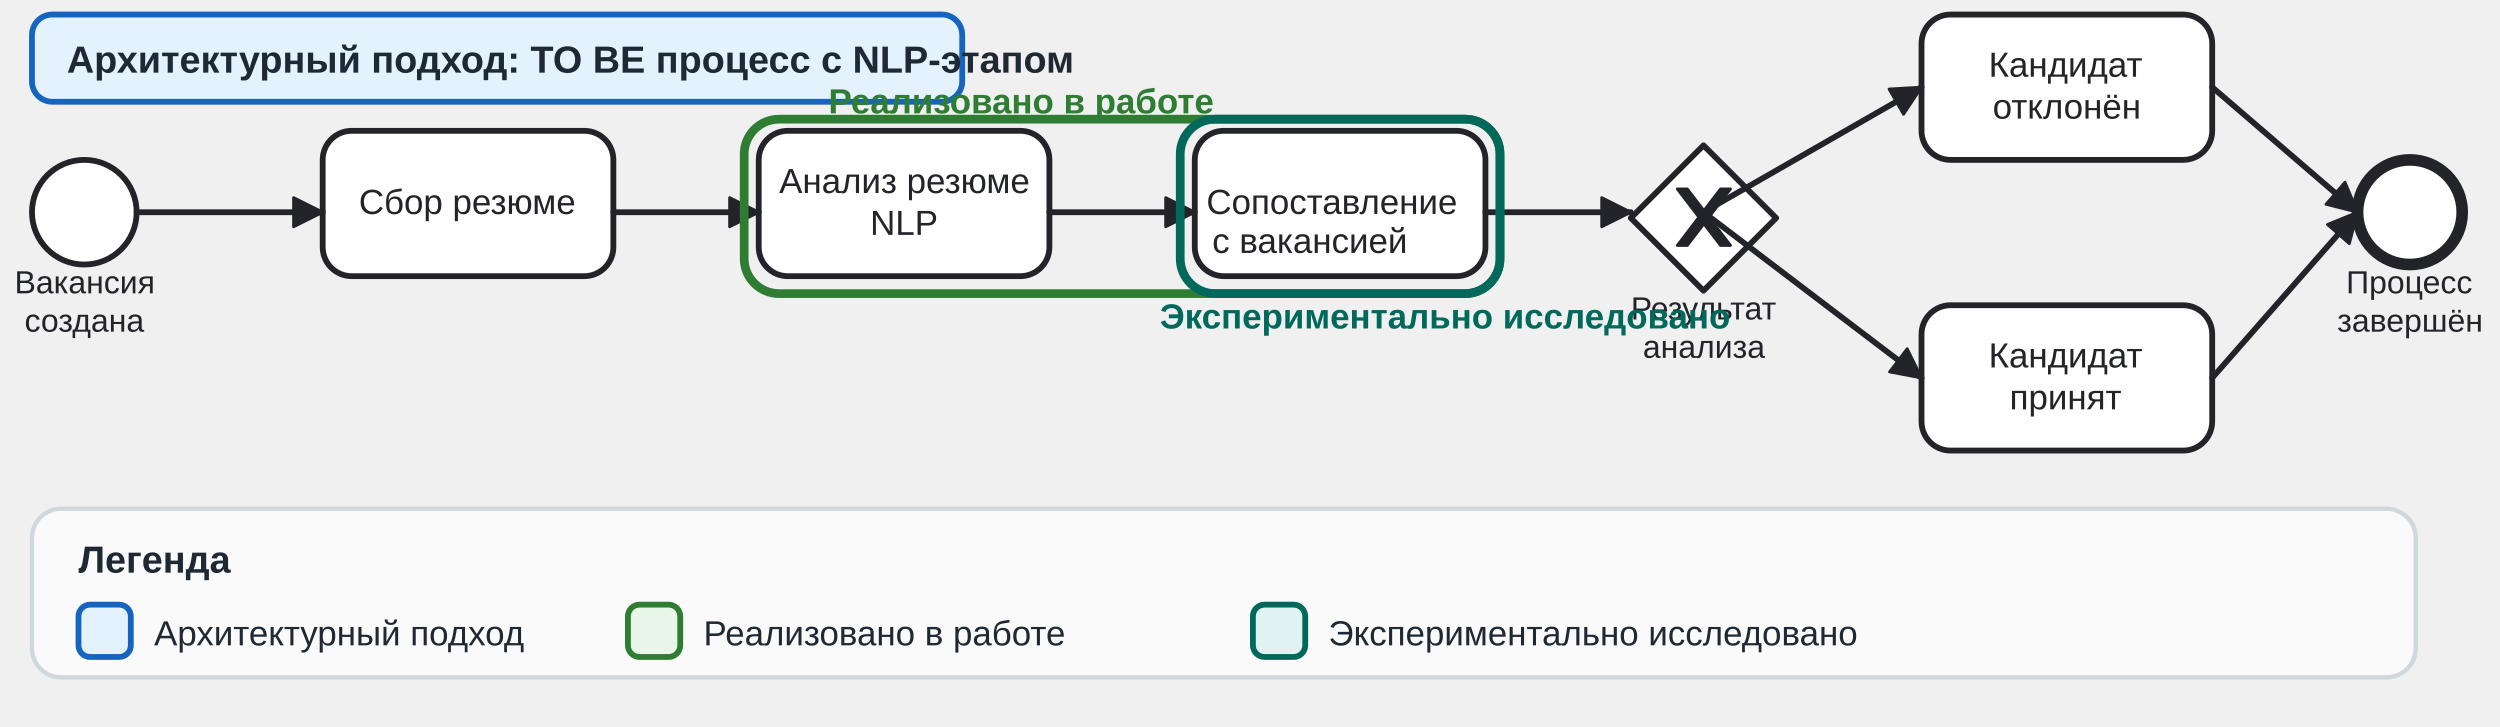
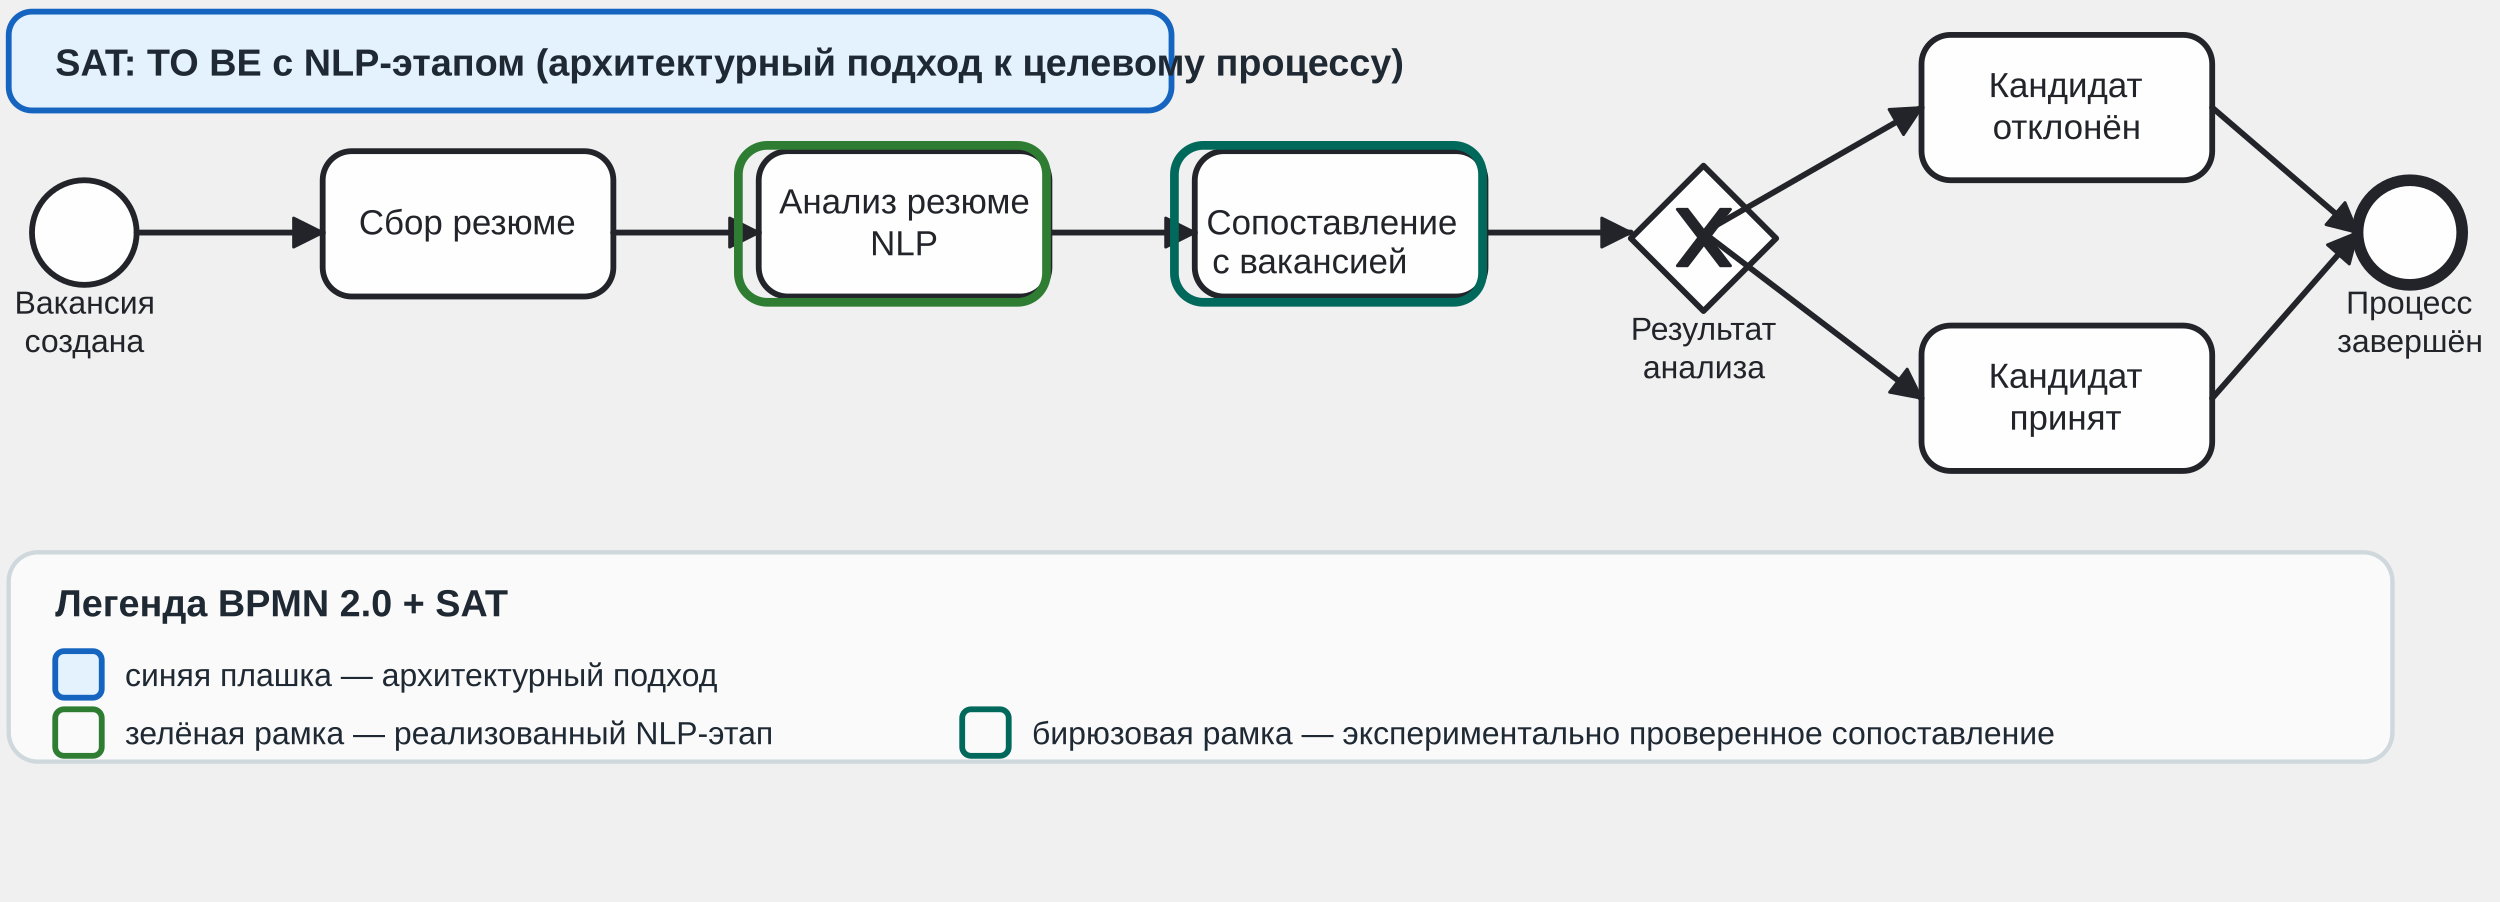
- <svg xmlns="http://www.w3.org/2000/svg" width="860" height="250" viewBox="89 45 860 250" version="1.1">
+ <svg xmlns="http://www.w3.org/2000/svg" width="860" height="310" viewBox="89 38 860 310" version="1.1">
  <defs>
    <pattern id="djs-grid-pattern-249326" width="10" height="10" patternUnits="userSpaceOnUse">
      <circle cx="0.5" cy="0.5" r="0.5" style="fill: rgb(204, 204, 204);" />
    </pattern>
  </defs>
  <g class="djs-group">
    <g class="djs-element djs-shape" data-element-id="StartEvent_1" style="display: block;" transform="matrix(1 0 0 1 100 100)">
      <g class="djs-visual">
        <circle cx="18" cy="18" r="18" style="stroke-linecap: round; stroke-linejoin: round; stroke: rgb(34, 36, 42); stroke-width: 2px; fill: white; fill-opacity: 0.95;" />
      </g>
      <rect class="djs-hit djs-hit-all" x="0" y="0" width="36" height="36" style="fill: none; stroke-opacity: 0; stroke: white; stroke-width: 15px;" />
      <circle cx="18" cy="18" r="23" class="djs-outline" style="fill: none;" />
    </g>
  </g>
  <g class="djs-group">
    <g class="djs-element djs-shape" data-element-id="StartEvent_1_label" style="display: block;" transform="matrix(1 0 0 1 94 136)">
      <g class="djs-visual">
        <text lineHeight="1.2" class="djs-label" style="font-family: Arial, sans-serif; font-size: 11px; font-weight: normal; fill: rgb(34, 36, 42);">
          <tspan x="0" y="9.9">Вакансия </tspan>
          <tspan x="3.441" y="23.1">создана</tspan>
        </text>
      </g>
      <rect class="djs-hit djs-hit-all" x="0" y="0" width="49" height="27" style="fill: none; stroke-opacity: 0; stroke: white; stroke-width: 15px;" />
      <rect x="-5" y="-5" rx="4" width="59" height="37" class="djs-outline" style="fill: none;" />
    </g>
  </g>
  <g class="djs-group">
    <g class="djs-element djs-shape" data-element-id="Task_1" style="display: block;" transform="matrix(1 0 0 1 200 90)">
      <g class="djs-visual">
        <rect x="0" y="0" width="100" height="50" rx="10" ry="10" style="stroke-linecap: round; stroke-linejoin: round; stroke: rgb(34, 36, 42); stroke-width: 2px; fill: white; fill-opacity: 0.95;" />
        <text lineHeight="1.2" class="djs-label" style="font-family: Arial, sans-serif; font-size: 12px; font-weight: normal; fill: rgb(34, 36, 42);">
          <tspan x="12.439" y="28.6">Сбор резюме</tspan>
        </text>
      </g>
      <rect class="djs-hit djs-hit-all" x="0" y="0" width="100" height="50" style="fill: none; stroke-opacity: 0; stroke: white; stroke-width: 15px;" />
      <rect x="-5" y="-5" rx="14" width="110" height="60" class="djs-outline" style="fill: none;" />
    </g>
  </g>
  <g class="djs-group">
    <g class="djs-element djs-shape" data-element-id="Task_2" style="display: block;" transform="matrix(1 0 0 1 350 90)">
      <g class="djs-visual">
        <rect x="0" y="0" width="100" height="50" rx="10" ry="10" style="stroke-linecap: round; stroke-linejoin: round; stroke: rgb(34, 36, 42); stroke-width: 2px; fill: white; fill-opacity: 0.95;" />
        <text lineHeight="1.2" class="djs-label" style="font-family: Arial, sans-serif; font-size: 12px; font-weight: normal; fill: rgb(34, 36, 42);">
          <tspan x="7.027" y="21.4">Анализ резюме</tspan>
          <tspan x="38.325" y="35.8">NLP</tspan>
        </text>
      </g>
      <rect class="djs-hit djs-hit-all" x="0" y="0" width="100" height="50" style="fill: none; stroke-opacity: 0; stroke: white; stroke-width: 15px;" />
      <rect x="-5" y="-5" rx="14" width="110" height="60" class="djs-outline" style="fill: none;" />
    </g>
  </g>
  <g class="djs-group">
    <g class="djs-element djs-shape" data-element-id="Task_3" style="display: block;" transform="matrix(1 0 0 1 500 90)">
      <g class="djs-visual">
        <rect x="0" y="0" width="100" height="50" rx="10" ry="10" style="stroke-linecap: round; stroke-linejoin: round; stroke: rgb(34, 36, 42); stroke-width: 2px; fill: white; fill-opacity: 0.95;" />
        <text lineHeight="1.2" class="djs-label" style="font-family: Arial, sans-serif; font-size: 12px; font-weight: normal; fill: rgb(34, 36, 42);">
          <tspan x="4" y="28.6">Сопоставление</tspan>
          <tspan x="6" y="42">с вакансией</tspan>
        </text>
      </g>
      <rect class="djs-hit djs-hit-all" x="0" y="0" width="100" height="50" style="fill: none; stroke-opacity: 0; stroke: white; stroke-width: 15px;" />
      <rect x="-5" y="-5" rx="14" width="110" height="60" class="djs-outline" style="fill: none;" />
    </g>
  </g>
  <g class="djs-group">
    <g class="djs-element djs-shape" data-element-id="Gateway_1" style="display: block;" transform="matrix(1 0 0 1 650 95)">
      <g class="djs-visual">
        <polygon points="25,0 50,25 25,50 0,25" style="stroke-linecap: round; stroke-linejoin: round; stroke: rgb(34, 36, 42); stroke-width: 2px; fill: white; fill-opacity: 0.95;" />
        <path d="m 16,15 7.429,9.714 -7.429,9.714 3.429,0 5.714,-7.464 5.714,7.464 3.429,0 -7.429,-9.714 7.429,-9.714 -3.429,0 -5.714,7.464 -5.714,-7.464 -3.429,0 z" style="fill: rgb(34, 36, 42); stroke-linecap: round; stroke-linejoin: round; stroke: rgb(34, 36, 42); stroke-width: 1px;" />
      </g>
      <rect class="djs-hit djs-hit-all" x="0" y="0" width="50" height="50" style="fill: none; stroke-opacity: 0; stroke: white; stroke-width: 15px;" />
      <rect x="2" y="2" rx="4" width="46" height="46" class="djs-outline" style="transform-box: fill-box; transform: rotate(45deg); transform-origin: center center; fill: none;" />
    </g>
  </g>
  <g class="djs-group">
    <g class="djs-element djs-shape" data-element-id="Gateway_1_label" style="display: block;" transform="matrix(1 0 0 1 650 145)">
      <g class="djs-visual">
        <text lineHeight="1.2" class="djs-label" style="font-family: Arial, sans-serif; font-size: 11px; font-weight: normal; fill: rgb(34, 36, 42);">
          <tspan x="0" y="9.9">Результат </tspan>
          <tspan x="4.136" y="23.1">анализа</tspan>
        </text>
      </g>
      <rect class="djs-hit djs-hit-all" x="0" y="0" width="51" height="27" style="fill: none; stroke-opacity: 0; stroke: white; stroke-width: 15px;" />
      <rect x="-5" y="-5" rx="4" width="61" height="37" class="djs-outline" style="fill: none;" />
    </g>
  </g>
  <g class="djs-group">
    <g class="djs-element djs-shape" data-element-id="Task_4" style="display: block;" transform="matrix(1 0 0 1 750 50)">
      <g class="djs-visual">
        <rect x="0" y="0" width="100" height="50" rx="10" ry="10" style="stroke-linecap: round; stroke-linejoin: round; stroke: rgb(34, 36, 42); stroke-width: 2px; fill: white; fill-opacity: 0.95;" />
        <text lineHeight="1.2" class="djs-label" style="font-family: Arial, sans-serif; font-size: 12px; font-weight: normal; fill: rgb(34, 36, 42);">
          <tspan x="23.096" y="21.4">Кандидат </tspan>
          <tspan x="24.481" y="35.8">отклонён</tspan>
        </text>
      </g>
      <rect class="djs-hit djs-hit-all" x="0" y="0" width="100" height="50" style="fill: none; stroke-opacity: 0; stroke: white; stroke-width: 15px;" />
      <rect x="-5" y="-5" rx="14" width="110" height="60" class="djs-outline" style="fill: none;" />
    </g>
  </g>
  <g class="djs-group">
    <g class="djs-element djs-shape" data-element-id="Task_5" style="display: block;" transform="matrix(1 0 0 1 750 150)">
      <g class="djs-visual">
        <rect x="0" y="0" width="100" height="50" rx="10" ry="10" style="stroke-linecap: round; stroke-linejoin: round; stroke: rgb(34, 36, 42); stroke-width: 2px; fill: white; fill-opacity: 0.95;" />
        <text lineHeight="1.2" class="djs-label" style="font-family: Arial, sans-serif; font-size: 12px; font-weight: normal; fill: rgb(34, 36, 42);">
          <tspan x="23.096" y="21.4">Кандидат </tspan>
          <tspan x="30.3" y="35.8">принят</tspan>
        </text>
      </g>
      <rect class="djs-hit djs-hit-all" x="0" y="0" width="100" height="50" style="fill: none; stroke-opacity: 0; stroke: white; stroke-width: 15px;" />
      <rect x="-5" y="-5" rx="14" width="110" height="60" class="djs-outline" style="fill: none;" />
    </g>
  </g>
  <g class="djs-group">
    <g class="djs-element djs-shape" data-element-id="EndEvent_1" style="display: block;" transform="matrix(1 0 0 1 900 100)">
      <g class="djs-visual">
        <circle cx="18" cy="18" r="18" style="stroke-linecap: round; stroke-linejoin: round; stroke: rgb(34, 36, 42); stroke-width: 4px; fill: white; fill-opacity: 0.95;" />
      </g>
      <rect class="djs-hit djs-hit-all" x="0" y="0" width="36" height="36" style="fill: none; stroke-opacity: 0; stroke: white; stroke-width: 15px;" />
      <circle cx="18" cy="18" r="24" class="djs-outline" style="fill: none;" />
    </g>
  </g>
  <g class="djs-group">
    <g class="djs-element djs-shape" data-element-id="EndEvent_1_label" style="display: block;" transform="matrix(1 0 0 1 893 136)">
      <g class="djs-visual">
        <text lineHeight="1.2" class="djs-label" style="font-family: Arial, sans-serif; font-size: 11px; font-weight: normal; fill: rgb(34, 36, 42);">
          <tspan x="3.062" y="9.9">Процесс </tspan>
          <tspan x="0" y="23.1">завершён</tspan>
        </text>
      </g>
      <rect class="djs-hit djs-hit-all" x="0" y="0" width="51" height="27" style="fill: none; stroke-opacity: 0; stroke: white; stroke-width: 15px;" />
      <rect x="-5" y="-5" rx="4" width="61" height="37" class="djs-outline" style="fill: none;" />
    </g>
  </g>
  <g class="djs-group">
    <g class="djs-element djs-connection" data-element-id="Flow_1" style="display: block;">
      <g class="djs-visual">
        <defs>
          <marker id="marker-9nan6a99rm8r9vehybw4h7fqa" viewBox="0 0 20 20" refX="11" refY="10" markerWidth="10" markerHeight="10" orient="auto">
            <path d="M 1 5 L 11 10 L 1 15 Z" style="stroke-linecap: round; stroke-linejoin: round; stroke: rgb(34, 36, 42); stroke-width: 1px; fill: rgb(34, 36, 42);" />
          </marker>
        </defs>
        <path data-corner-radius="5" style="fill: none; stroke-linecap: round; stroke-linejoin: round; stroke: rgb(34, 36, 42); stroke-width: 2px; marker-end: url('#marker-9nan6a99rm8r9vehybw4h7fqa');" d="M136,118L200,118" />
      </g>
      <path d="M136,118L200,118" class="djs-hit djs-hit-stroke" style="fill: none; stroke-opacity: 0; stroke: white; stroke-width: 15px;" />
      <rect x="131" y="113" rx="4" width="74" height="10" class="djs-outline" style="fill: none;" />
    </g>
  </g>
  <g class="djs-group">
    <g class="djs-element djs-connection" data-element-id="Flow_2" style="display: block;">
      <g class="djs-visual">
        <defs>
          <marker id="marker-5i00m0wfu7k4vs87echx40ub2" viewBox="0 0 20 20" refX="11" refY="10" markerWidth="10" markerHeight="10" orient="auto">
            <path d="M 1 5 L 11 10 L 1 15 Z" style="stroke-linecap: round; stroke-linejoin: round; stroke: rgb(34, 36, 42); stroke-width: 1px; fill: rgb(34, 36, 42);" />
          </marker>
        </defs>
        <path data-corner-radius="5" style="fill: none; stroke-linecap: round; stroke-linejoin: round; stroke: rgb(34, 36, 42); stroke-width: 2px; marker-end: url('#marker-5i00m0wfu7k4vs87echx40ub2');" d="M300,118L350,118" />
      </g>
      <path d="M300,118L350,118" class="djs-hit djs-hit-stroke" style="fill: none; stroke-opacity: 0; stroke: white; stroke-width: 15px;" />
      <rect x="295" y="113" rx="4" width="60" height="10" class="djs-outline" style="fill: none;" />
    </g>
  </g>
  <g class="djs-group">
    <g class="djs-element djs-connection" data-element-id="Flow_3" style="display: block;">
      <g class="djs-visual">
        <defs>
          <marker id="marker-9s1ieovfg507y3i2rr2tk5vb3" viewBox="0 0 20 20" refX="11" refY="10" markerWidth="10" markerHeight="10" orient="auto">
            <path d="M 1 5 L 11 10 L 1 15 Z" style="stroke-linecap: round; stroke-linejoin: round; stroke: rgb(34, 36, 42); stroke-width: 1px; fill: rgb(34, 36, 42);" />
          </marker>
        </defs>
        <path data-corner-radius="5" style="fill: none; stroke-linecap: round; stroke-linejoin: round; stroke: rgb(34, 36, 42); stroke-width: 2px; marker-end: url('#marker-9s1ieovfg507y3i2rr2tk5vb3');" d="M450,118L500,118" />
      </g>
      <path d="M450,118L500,118" class="djs-hit djs-hit-stroke" style="fill: none; stroke-opacity: 0; stroke: white; stroke-width: 15px;" />
      <rect x="445" y="113" rx="4" width="60" height="10" class="djs-outline" style="fill: none;" />
    </g>
  </g>
  <g class="djs-group">
    <g class="djs-element djs-connection" data-element-id="Flow_4" style="display: block;">
      <g class="djs-visual">
        <defs>
          <marker id="marker-9znhdrhicuxb5y8wpmtmxj5fg" viewBox="0 0 20 20" refX="11" refY="10" markerWidth="10" markerHeight="10" orient="auto">
            <path d="M 1 5 L 11 10 L 1 15 Z" style="stroke-linecap: round; stroke-linejoin: round; stroke: rgb(34, 36, 42); stroke-width: 1px; fill: rgb(34, 36, 42);" />
          </marker>
        </defs>
        <path data-corner-radius="5" style="fill: none; stroke-linecap: round; stroke-linejoin: round; stroke: rgb(34, 36, 42); stroke-width: 2px; marker-end: url('#marker-9znhdrhicuxb5y8wpmtmxj5fg');" d="M600,118L650,118" />
      </g>
      <path d="M600,118L650,118" class="djs-hit djs-hit-stroke" style="fill: none; stroke-opacity: 0; stroke: white; stroke-width: 15px;" />
      <rect x="595" y="113" rx="4" width="60" height="10" class="djs-outline" style="fill: none;" />
    </g>
  </g>
  <g class="djs-group">
    <g class="djs-element djs-connection" data-element-id="Flow_5" style="display: block;">
      <g class="djs-visual">
        <defs>
          <marker id="marker-dls97pt9vazfhcib2fzgwidkk" viewBox="0 0 20 20" refX="11" refY="10" markerWidth="10" markerHeight="10" orient="auto">
            <path d="M 1 5 L 11 10 L 1 15 Z" style="stroke-linecap: round; stroke-linejoin: round; stroke: rgb(34, 36, 42); stroke-width: 1px; fill: rgb(34, 36, 42);" />
          </marker>
        </defs>
        <path data-corner-radius="5" style="fill: none; stroke-linecap: round; stroke-linejoin: round; stroke: rgb(34, 36, 42); stroke-width: 2px; marker-end: url('#marker-dls97pt9vazfhcib2fzgwidkk');" d="M675,118L750,75" />
      </g>
      <path d="M675,118L750,75" class="djs-hit djs-hit-stroke" style="fill: none; stroke-opacity: 0; stroke: white; stroke-width: 15px;" />
      <rect x="670" y="70" rx="4" width="85" height="53" class="djs-outline" style="fill: none;" />
    </g>
  </g>
  <g class="djs-group">
    <g class="djs-element djs-connection" data-element-id="Flow_6" style="display: block;">
      <g class="djs-visual">
        <defs>
          <marker id="marker-9cmzgm7qqzk912e1xyo8ipl7d" viewBox="0 0 20 20" refX="11" refY="10" markerWidth="10" markerHeight="10" orient="auto">
            <path d="M 1 5 L 11 10 L 1 15 Z" style="stroke-linecap: round; stroke-linejoin: round; stroke: rgb(34, 36, 42); stroke-width: 1px; fill: rgb(34, 36, 42);" />
          </marker>
        </defs>
        <path data-corner-radius="5" style="fill: none; stroke-linecap: round; stroke-linejoin: round; stroke: rgb(34, 36, 42); stroke-width: 2px; marker-end: url('#marker-9cmzgm7qqzk912e1xyo8ipl7d');" d="M675,118L750,175" />
      </g>
      <path d="M675,118L750,175" class="djs-hit djs-hit-stroke" style="fill: none; stroke-opacity: 0; stroke: white; stroke-width: 15px;" />
      <rect x="670" y="113" rx="4" width="85" height="67" class="djs-outline" style="fill: none;" />
    </g>
  </g>
  <g class="djs-group">
    <g class="djs-element djs-connection" data-element-id="Flow_7" style="display: block;">
      <g class="djs-visual">
        <defs>
          <marker id="marker-124bwefg2vh2xghecmatlffv6" viewBox="0 0 20 20" refX="11" refY="10" markerWidth="10" markerHeight="10" orient="auto">
            <path d="M 1 5 L 11 10 L 1 15 Z" style="stroke-linecap: round; stroke-linejoin: round; stroke: rgb(34, 36, 42); stroke-width: 1px; fill: rgb(34, 36, 42);" />
          </marker>
        </defs>
        <path data-corner-radius="5" style="fill: none; stroke-linecap: round; stroke-linejoin: round; stroke: rgb(34, 36, 42); stroke-width: 2px; marker-end: url('#marker-124bwefg2vh2xghecmatlffv6');" d="M850,75L900,118" />
      </g>
      <path d="M850,75L900,118" class="djs-hit djs-hit-stroke" style="fill: none; stroke-opacity: 0; stroke: white; stroke-width: 15px;" />
      <rect x="845" y="70" rx="4" width="60" height="53" class="djs-outline" style="fill: none;" />
    </g>
  </g>
  <g class="djs-group">
    <g class="djs-element djs-connection" data-element-id="Flow_8" style="display: block;">
      <g class="djs-visual">
        <defs>
          <marker id="marker-2htw9nq4wxevduqqhtzs1336i" viewBox="0 0 20 20" refX="11" refY="10" markerWidth="10" markerHeight="10" orient="auto">
            <path d="M 1 5 L 11 10 L 1 15 Z" style="stroke-linecap: round; stroke-linejoin: round; stroke: rgb(34, 36, 42); stroke-width: 1px; fill: rgb(34, 36, 42);" />
          </marker>
        </defs>
        <path data-corner-radius="5" style="fill: none; stroke-linecap: round; stroke-linejoin: round; stroke: rgb(34, 36, 42); stroke-width: 2px; marker-end: url('#marker-2htw9nq4wxevduqqhtzs1336i');" d="M850,175L900,118" />
      </g>
      <path d="M850,175L900,118" class="djs-hit djs-hit-stroke" style="fill: none; stroke-opacity: 0; stroke: white; stroke-width: 15px;" />
      <rect x="845" y="113" rx="4" width="60" height="67" class="djs-outline" style="fill: none;" />
    </g>
  </g>
  <g id="status-markup-to-be" font-family="Arial, sans-serif">
-     <rect x="100" y="50" width="320" height="30" rx="7" fill="#e3f2fd" stroke="#1565c0" stroke-width="2" />
-     <text x="112" y="70" font-size="13" font-weight="700" fill="#1f2933">Архитектурный подход: TO BE процесс с NLP-этапом</text>
-     <rect x="345" y="86" width="260" height="60" rx="12" fill="none" stroke="#2e7d32" stroke-width="3" />
-     <text x="374" y="84" font-size="12" font-weight="700" fill="#2e7d32">Реализовано в работе</text>
-     <rect x="495" y="86" width="110" height="60" rx="12" fill="none" stroke="#00695c" stroke-width="3" />
-     <text x="488" y="158" font-size="12" font-weight="700" fill="#00695c">Экспериментально исследовано</text>
-     <rect x="100" y="220" width="820" height="58" rx="10" fill="#fafafa" stroke="#cfd8dc" stroke-width="1.5" />
-     <text x="116" y="242" font-size="13" font-weight="700" fill="#1f2933">Легенда</text>
-     <rect x="116" y="253" width="18" height="18" rx="4" fill="#e3f2fd" stroke="#1565c0" stroke-width="2" />
-     <text x="142" y="267" font-size="12" fill="#1f2933">Архитектурный подход</text>
-     <rect x="305" y="253" width="18" height="18" rx="4" fill="#e8f5e9" stroke="#2e7d32" stroke-width="2" />
-     <text x="331" y="267" font-size="12" fill="#1f2933">Реализовано в работе</text>
-     <rect x="520" y="253" width="18" height="18" rx="4" fill="#e0f2f1" stroke="#00695c" stroke-width="2" />
-     <text x="546" y="267" font-size="12" fill="#1f2933">Экспериментально исследовано</text>
+     <rect x="92" y="42" width="400" height="34" rx="8" fill="#e3f2fd" stroke="#1565c0" stroke-width="2" />
+     <text x="108" y="64" font-size="13" font-weight="700" fill="#1f2933">SAT: TO BE с NLP-этапом (архитектурный подход к целевому процессу)</text>
+     <rect x="343" y="88" width="106" height="54" rx="10" fill="none" stroke="#2e7d32" stroke-width="3" />
+     <rect x="493" y="88" width="106" height="54" rx="10" fill="none" stroke="#00695c" stroke-width="3" />
+     <rect x="92" y="228" width="820" height="72" rx="10" fill="#fafafa" stroke="#cfd8dc" stroke-width="1.5" />
+     <text x="108" y="250" font-size="13" font-weight="700" fill="#1f2933">Легенда BPMN 2.0 + SAT</text>
+     <rect x="108" y="262" width="16" height="16" rx="3" fill="#e3f2fd" stroke="#1565c0" stroke-width="2" />
+     <text x="132" y="274" font-size="11" fill="#1f2933">синяя плашка — архитектурный подход</text>
+     <rect x="108" y="282" width="16" height="16" rx="3" fill="none" stroke="#2e7d32" stroke-width="2" />
+     <text x="132" y="294" font-size="11" fill="#1f2933">зелёная рамка — реализованный NLP-этап</text>
+     <rect x="420" y="282" width="16" height="16" rx="3" fill="none" stroke="#00695c" stroke-width="2" />
+     <text x="444" y="294" font-size="11" fill="#1f2933">бирюзовая рамка — экспериментально проверенное сопоставление</text>
  </g>
</svg>
